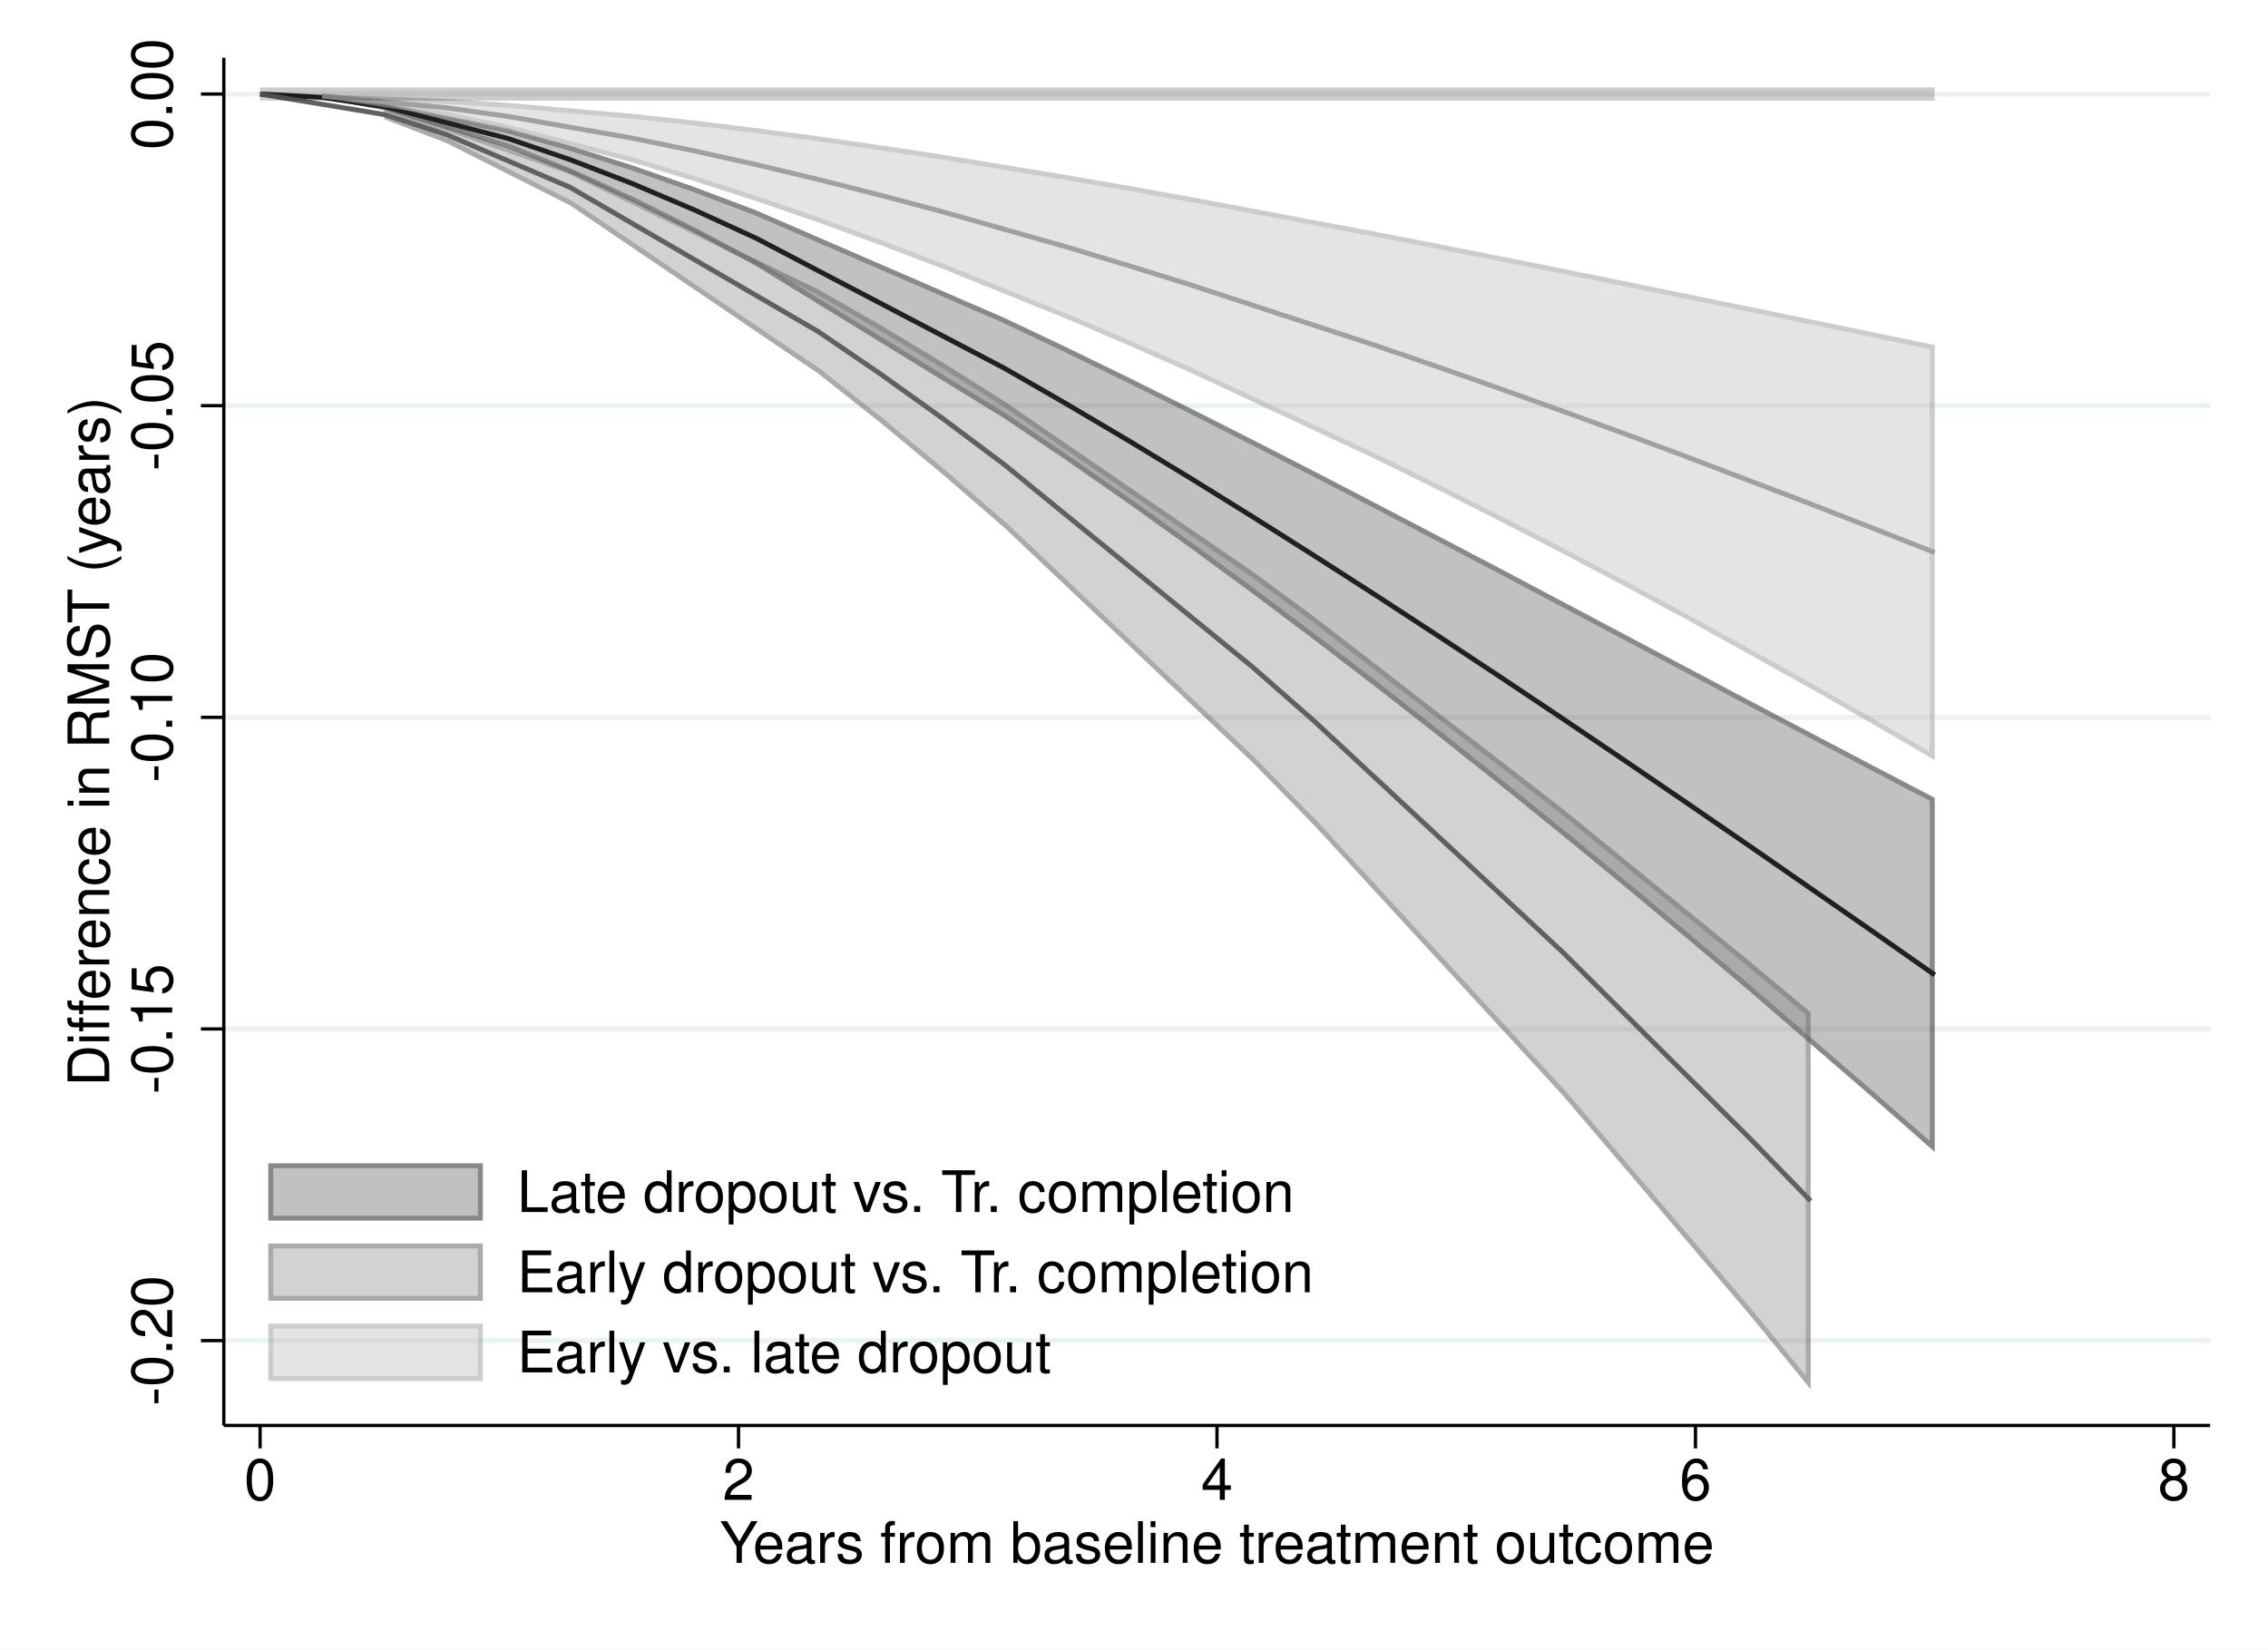
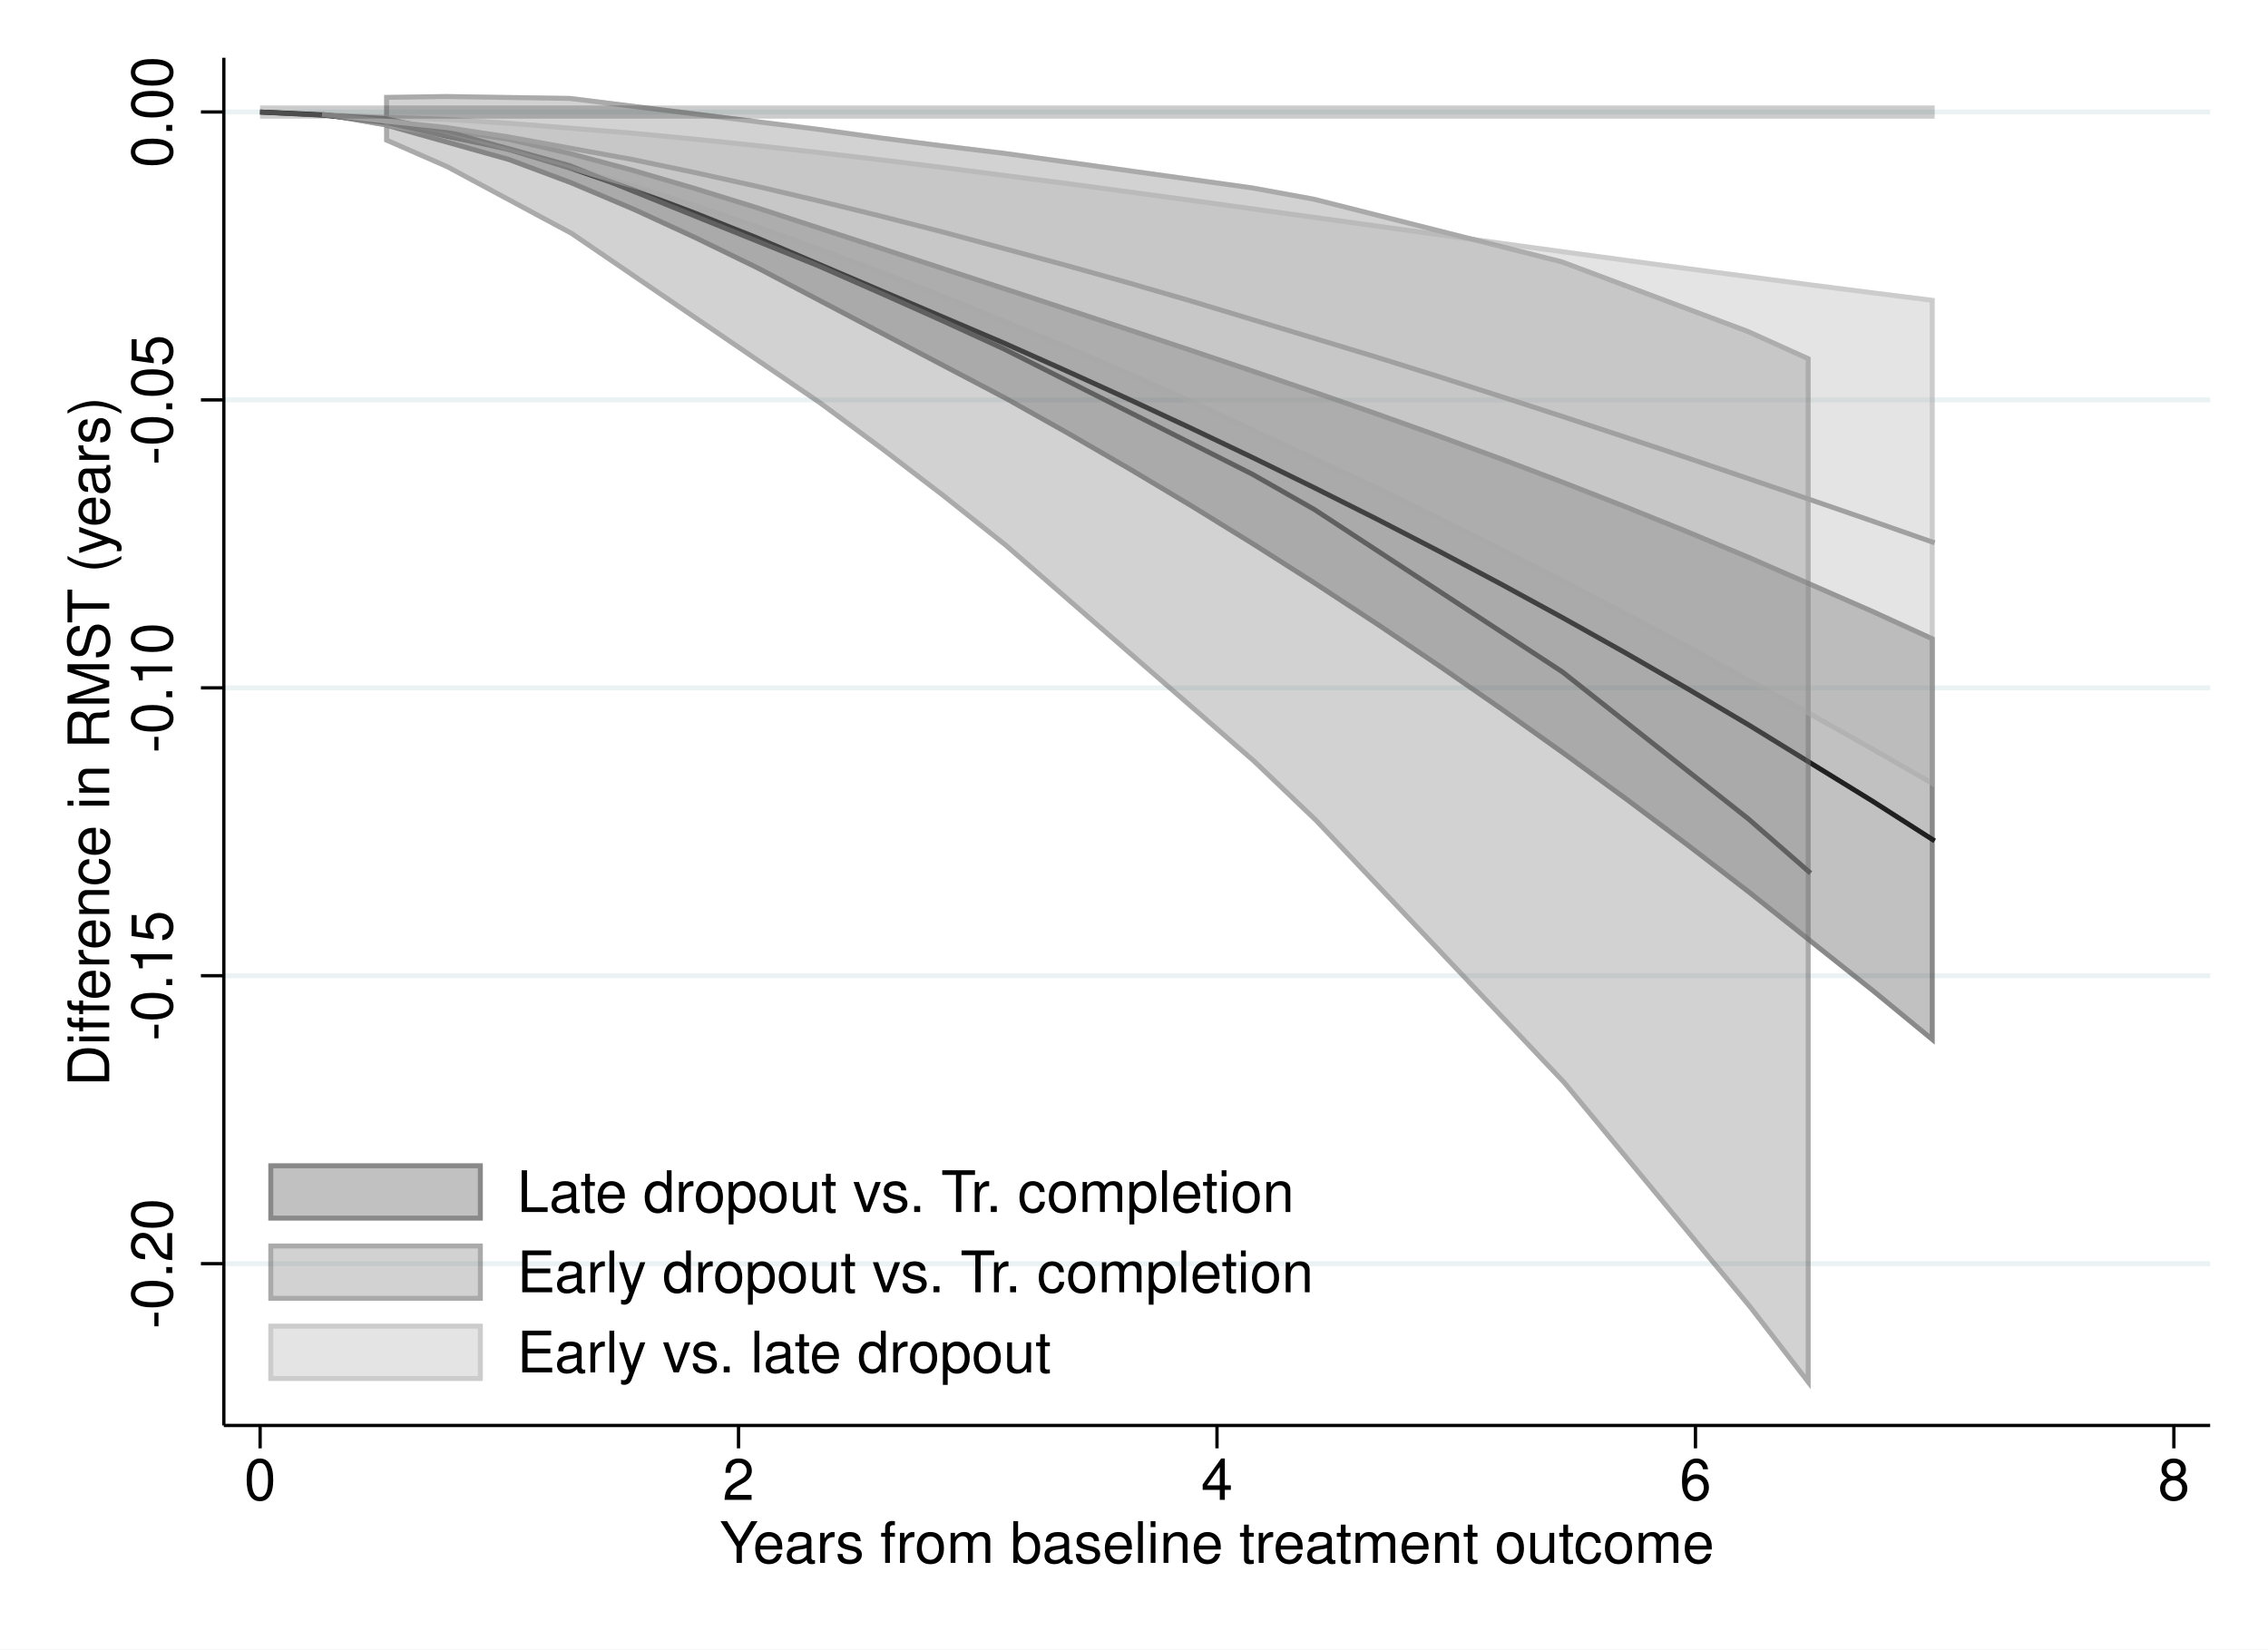
<svg xmlns="http://www.w3.org/2000/svg" xmlns:xlink="http://www.w3.org/1999/xlink" version="1.1" width="5.50in" height="4.00in" viewBox="0 0 3960 2880">
  <rect x="0" y="0" width="3960" height="2880" style="fill:#FFFFFF;stroke:none" />
  <rect x="0.00" y="0.00" width="3959.88" height="2880.00" style="fill:#FFFFFF" />
  <rect x="2.88" y="2.88" width="3954.12" height="2874.24" style="fill:none;stroke:#FFFFFF;stroke-width:5.76" />
  <rect x="390.80" y="100.86" width="3468.22" height="2388.33" style="fill:#FFFFFF" />
  <rect x="393.68" y="103.74" width="3462.46" height="2382.57" style="fill:none;stroke:#FFFFFF;stroke-width:5.76" />
-   <line x1="390.80" y1="2341.05" x2="3859.02" y2="2341.05" style="stroke:#EAF2F3;stroke-width:8.64" />
-   <line x1="390.80" y1="1796.78" x2="3859.02" y2="1796.78" style="stroke:#EAF2F3;stroke-width:8.64" />
-   <line x1="390.80" y1="1252.64" x2="3859.02" y2="1252.64" style="stroke:#EAF2F3;stroke-width:8.64" />
-   <line x1="390.80" y1="708.37" x2="3859.02" y2="708.37" style="stroke:#EAF2F3;stroke-width:8.64" />
-   <line x1="390.80" y1="164.22" x2="3859.02" y2="164.22" style="stroke:#EAF2F3;stroke-width:8.64" />
+   <line x1="390.80" y1="2206.66" x2="3859.02" y2="2206.66" style="stroke:#EAF2F3;stroke-width:8.64" />
+   <line x1="390.80" y1="1703.84" x2="3859.02" y2="1703.84" style="stroke:#EAF2F3;stroke-width:8.64" />
+   <line x1="390.80" y1="1201.16" x2="3859.02" y2="1201.16" style="stroke:#EAF2F3;stroke-width:8.64" />
+   <line x1="390.80" y1="698.34" x2="3859.02" y2="698.34" style="stroke:#EAF2F3;stroke-width:8.64" />
+   <line x1="390.80" y1="195.53" x2="3859.02" y2="195.53" style="stroke:#EAF2F3;stroke-width:8.64" />
  <defs>
-     <path id="path_kYwFolJM" d="M562.44 172.14 L562.44 172.14 L670.73 192.44 L887.29 259.26 L995.57 303.07 L1103.85 352.33 L1212.13 406.28 L1320.54 464.57 L1753.66 730.52 L1861.94 803.66 L1970.22 879.15 L2078.51 956.74 L2186.79 1036.19 L2295.07 1117.50 L2403.35 1200.54 L2511.63 1285.18 L2620.03 1371.32 L2728.32 1458.81 L2836.60 1547.79 L2944.88 1638.13 L3053.16 1729.58 L3269.72 1916.33 L3378.00 2011.37 L3378.00 1393.22 L3269.72 1336.67 L3053.16 1222.69 L2944.88 1165.27 L2836.60 1107.97 L2728.32 1050.55 L2620.03 993.25 L2511.63 936.32 L2403.35 879.64 L2295.07 823.46 L2186.79 767.89 L2078.51 713.07 L1970.22 659.24 L1861.94 606.52 L1753.66 555.16 L1320.54 367.55 L1212.13 326.59 L1103.85 288.72 L995.57 254.44 L887.29 224.37 L670.73 179.94 L562.44 167.81 L562.44 172.14 Z" stroke-linejoin="round" />
+     <path id="path_ApsJZFgU" d="M562.44 203.45 L562.44 203.45 L670.73 221.89 L887.29 282.65 L995.57 323.12 L1103.85 368.91 L1212.13 418.78 L1320.54 471.50 L1753.66 699.09 L1861.94 759.85 L1970.22 822.59 L2078.51 887.32 L2186.79 954.14 L2295.07 1023.07 L2403.35 1094.11 L2511.63 1167.12 L2620.03 1242.24 L2728.32 1319.34 L2836.60 1398.54 L2944.88 1479.60 L3053.16 1562.76 L3269.72 1735.03 L3378.00 1824.13 L3378.00 1112.67 L3269.72 1063.17 L3053.16 968.62 L2944.88 923.45 L2836.60 879.77 L2728.32 837.44 L2620.03 796.48 L2511.63 756.75 L2403.35 718.02 L2295.07 680.40 L2186.79 643.40 L2078.51 607.01 L1970.22 571.00 L1861.94 535.24 L1753.66 499.59 L1320.54 357.90 L1212.13 324.36 L1103.85 292.68 L995.57 263.72 L887.29 238.72 L670.73 205.06 L562.44 197.51 L562.44 203.45 Z" stroke-linejoin="round" />
  </defs>
  <defs>
-     <clipPath id="clipPath_BHQWEWDu">
-       <use xlink:href="#path_kYwFolJM" />
+     <clipPath id="clipPath_rJQXQTFW">
+       <use xlink:href="#path_ApsJZFgU" />
    </clipPath>
  </defs>
-   <use xlink:href="#path_kYwFolJM" style="stroke:none;fill:#4D4D4D;fill-opacity:0.35" />
-   <use xlink:href="#path_kYwFolJM" style="fill:none;stroke:#202020;stroke-opacity:0.35;stroke-width:17.28" clip-path="url(#clipPath_BHQWEWDu)" />
-   <path d=" M454.04 164.22 L562.32 170.04 L670.60 186.25 L887.29 241.94 L995.57 278.82 L1103.85 320.52 L1212.13 366.44 L1320.41 416.06 L1753.54 642.90 L1861.82 705.15 L1970.22 769.25 L2078.51 834.97 L2186.79 902.17 L2295.07 970.60 L2403.35 1040.15 L2511.63 1110.81 L2619.91 1182.34 L2728.19 1254.74 L2836.47 1327.88 L2944.76 1401.76 L3053.04 1476.14 L3269.72 1626.50 L3378.00 1702.36" stroke-linejoin="round" style="fill:none;stroke:#202020;stroke-width:8.64" />
+   <use xlink:href="#path_ApsJZFgU" style="stroke:none;fill:#4D4D4D;fill-opacity:0.35" />
+   <use xlink:href="#path_ApsJZFgU" style="fill:none;stroke:#202020;stroke-opacity:0.35;stroke-width:17.28" clip-path="url(#clipPath_rJQXQTFW)" />
+   <path d=" M454.04 195.65 L562.32 200.48 L670.60 213.48 L887.29 260.75 L995.57 293.42 L1103.85 330.79 L1212.13 371.63 L1320.41 414.82 L1753.54 599.34 L1861.82 647.60 L1970.22 696.86 L2078.51 747.23 L2186.79 798.83 L2295.07 851.80 L2403.35 906.13 L2511.63 962.06 L2619.91 1019.48 L2728.19 1078.51 L2836.47 1139.15 L2944.76 1201.65 L3053.04 1265.75 L3269.72 1399.16 L3378.00 1468.46" stroke-linejoin="round" style="fill:none;stroke:#202020;stroke-width:8.64" />
  <defs>
-     <path id="path_ryiwYvDg" d="M670.73 207.91 L670.73 207.91 L779.01 249.49 L995.57 358.76 L1428.82 652.43 L1537.10 738.07 L1645.38 827.79 L1753.66 921.47 L2186.79 1331.10 L2295.07 1441.61 L2728.32 1912.37 L3053.16 2293.65 L3161.44 2425.82 L3161.44 1767.82 L3053.16 1677.36 L2728.32 1412.28 L2295.07 1077.52 L2186.79 997.95 L1753.66 700.82 L1645.38 632.75 L1537.10 567.54 L1428.82 505.53 L995.57 295.52 L779.01 219.91 L670.73 191.94 L670.73 207.91 Z" stroke-linejoin="round" />
+     <path id="path_tytLPlyb" d="M670.73 247.51 L670.73 247.51 L779.01 294.91 L995.57 411.11 L1428.82 706.51 L1537.10 786.58 L1645.38 869.49 L1753.66 955.63 L2186.79 1332.33 L2295.07 1435.79 L2728.32 1893.56 L3053.16 2285.61 L3161.44 2425.82 L3161.44 623.60 L3053.16 574.71 L2728.32 453.19 L2295.07 343.66 L2186.79 323.86 L1753.66 263.47 L1645.38 250.35 L1537.10 236.49 L1428.82 221.52 L995.57 167.56 L779.01 164.22 L670.73 165.83 L670.73 247.51 Z" stroke-linejoin="round" />
  </defs>
  <defs>
-     <clipPath id="clipPath_mhOAYVjz">
-       <use xlink:href="#path_ryiwYvDg" />
+     <clipPath id="clipPath_ehUJSgsm">
+       <use xlink:href="#path_tytLPlyb" />
    </clipPath>
  </defs>
-   <use xlink:href="#path_ryiwYvDg" style="stroke:none;fill:#808080;fill-opacity:0.35" />
-   <use xlink:href="#path_ryiwYvDg" style="fill:none;stroke:#606060;stroke-opacity:0.35;stroke-width:17.28" clip-path="url(#clipPath_mhOAYVjz)" />
-   <path d=" M454.04 164.22 L670.60 199.99 L779.01 234.76 L995.57 327.21 L1428.69 579.04 L1536.97 652.80 L1645.26 730.27 L1753.54 811.21 L2186.79 1164.65 L2295.07 1259.57 L2728.19 1662.39 L3053.04 1985.63 L3161.32 2096.89" stroke-linejoin="round" style="fill:none;stroke:#606060;stroke-width:8.64" />
+   <use xlink:href="#path_tytLPlyb" style="stroke:none;fill:#808080;fill-opacity:0.35" />
+   <use xlink:href="#path_tytLPlyb" style="fill:none;stroke:#606060;stroke-opacity:0.35;stroke-width:17.28" clip-path="url(#clipPath_ehUJSgsm)" />
+   <path d=" M454.04 195.65 L670.60 206.79 L779.01 229.56 L995.57 289.46 L1428.69 464.08 L1536.97 511.60 L1645.26 559.99 L1753.54 609.61 L2186.79 828.16 L2295.07 889.79 L2728.19 1173.43 L3053.04 1430.22 L3161.32 1524.77" stroke-linejoin="round" style="fill:none;stroke:#606060;stroke-width:8.64" />
  <defs>
-     <path id="path_jUGorivc" d="M562.44 170.53 L562.44 170.53 L779.01 203.58 L887.29 226.84 L1103.85 283.52 L1212.13 316.19 L1320.54 351.21 L1428.82 388.46 L1537.10 427.82 L1645.38 469.03 L1861.94 556.64 L1970.22 602.81 L2078.51 650.57 L2403.35 802.42 L2511.63 855.76 L2620.03 910.46 L2728.32 966.39 L2836.60 1023.44 L2944.88 1081.86 L3161.44 1202.15 L3269.72 1264.15 L3378.00 1327.26 L3378.00 602.56 L3269.72 580.16 L3161.44 557.76 L2944.88 513.33 L2836.60 491.18 L2728.32 469.27 L2620.03 447.62 L2511.63 426.21 L2403.35 405.05 L2078.51 343.91 L1970.22 324.48 L1861.94 305.67 L1645.38 270.15 L1537.10 253.70 L1428.82 238.10 L1320.54 223.75 L1212.13 210.51 L1103.85 198.75 L887.29 179.69 L779.01 172.76 L562.44 164.96 L562.44 170.53 Z" stroke-linejoin="round" />
+     <path id="path_eEuTyHCF" d="M562.44 202.83 L562.44 202.83 L779.01 240.83 L887.29 266.94 L1103.85 328.69 L1212.13 363.47 L1320.54 400.22 L1428.82 438.95 L1537.10 479.55 L1645.38 521.75 L1861.94 610.60 L1970.22 657.13 L2078.51 705.15 L2403.35 856.62 L2511.63 909.59 L2620.03 963.80 L2728.32 1019.24 L2836.60 1075.67 L2944.88 1133.34 L3161.44 1252.14 L3269.72 1313.15 L3378.00 1375.28 L3378.00 520.63 L3269.72 507.02 L3161.44 493.16 L2944.88 464.57 L2836.60 449.97 L2728.32 435.24 L2620.03 420.39 L2511.63 405.42 L2403.35 390.32 L2078.51 345.40 L1970.22 330.67 L1861.94 316.07 L1645.38 288.10 L1537.10 274.73 L1428.82 261.99 L1320.54 249.86 L1212.13 238.60 L1103.85 228.20 L887.29 210.88 L779.01 204.19 L562.44 196.40 L562.44 202.83 Z" stroke-linejoin="round" />
  </defs>
  <defs>
-     <clipPath id="clipPath_tNergnhD">
-       <use xlink:href="#path_jUGorivc" />
+     <clipPath id="clipPath_UpyKDEsl">
+       <use xlink:href="#path_eEuTyHCF" />
    </clipPath>
  </defs>
-   <use xlink:href="#path_jUGorivc" style="stroke:none;fill:#B3B3B3;fill-opacity:0.35" />
-   <use xlink:href="#path_jUGorivc" style="fill:none;stroke:#A0A0A0;stroke-opacity:0.35;stroke-width:17.28" clip-path="url(#clipPath_tNergnhD)" />
-   <path d=" M562.32 167.81 L779.01 188.23 L887.29 203.33 L1103.85 241.20 L1212.13 263.47 L1320.41 287.48 L1428.69 313.34 L1536.97 340.82 L1645.26 369.65 L1861.82 431.16 L1970.22 463.71 L2078.51 497.37 L2403.35 603.80 L2511.63 641.05 L2619.91 679.04 L2728.19 717.90 L2836.47 757.37 L2944.76 797.59 L3161.32 880.01 L3269.72 922.21 L3378.00 964.91" stroke-linejoin="round" style="fill:none;stroke:#A0A0A0;stroke-width:8.64" />
-   <path d=" M454.04 164.22 L562.32 164.22 L670.60 164.22 L779.01 164.22 L887.29 164.22 L995.57 164.22 L1103.85 164.22 L1212.13 164.22 L1320.41 164.22 L1428.69 164.22 L1536.97 164.22 L1645.26 164.22 L1753.54 164.22 L1861.82 164.22 L1970.22 164.22 L2078.51 164.22 L2186.79 164.22 L2295.07 164.22 L2403.35 164.22 L2511.63 164.22 L2619.91 164.22 L2728.19 164.22 L2836.47 164.22 L2944.76 164.22 L3053.04 164.22 L3161.32 164.22 L3269.72 164.22 L3378.00 164.22" stroke-linejoin="round" style="fill:none;stroke:#000000;stroke-opacity:0.20;stroke-width:23.04" />
+   <use xlink:href="#path_eEuTyHCF" style="stroke:none;fill:#B3B3B3;fill-opacity:0.35" />
+   <use xlink:href="#path_eEuTyHCF" style="fill:none;stroke:#A0A0A0;stroke-opacity:0.35;stroke-width:17.28" clip-path="url(#clipPath_UpyKDEsl)" />
+   <path d=" M562.32 199.74 L779.01 222.63 L887.29 238.97 L1103.85 278.45 L1212.13 301.09 L1320.41 325.10 L1428.69 350.59 L1536.97 377.20 L1645.26 404.92 L1861.82 463.46 L1970.22 493.90 L2078.51 525.34 L2403.35 623.60 L2511.63 657.50 L2619.91 692.16 L2728.19 727.30 L2836.47 762.94 L2944.76 799.08 L3161.32 872.71 L3269.72 910.09 L3378.00 947.95" stroke-linejoin="round" style="fill:none;stroke:#A0A0A0;stroke-width:8.64" />
+   <path d=" M454.04 195.65 L562.32 195.65 L670.60 195.65 L779.01 195.65 L887.29 195.65 L995.57 195.65 L1103.85 195.65 L1212.13 195.65 L1320.41 195.65 L1428.69 195.65 L1536.97 195.65 L1645.26 195.65 L1753.54 195.65 L1861.82 195.65 L1970.22 195.65 L2078.51 195.65 L2186.79 195.65 L2295.07 195.65 L2403.35 195.65 L2511.63 195.65 L2619.91 195.65 L2728.19 195.65 L2836.47 195.65 L2944.76 195.65 L3053.04 195.65 L3161.32 195.65 L3269.72 195.65 L3378.00 195.65" stroke-linejoin="round" style="fill:none;stroke:#000000;stroke-opacity:0.20;stroke-width:23.04" />
  <line x1="390.80" y1="2489.19" x2="390.80" y2="100.86" style="stroke:#000000;stroke-width:5.76" />
-   <line x1="390.80" y1="2341.05" x2="350.83" y2="2341.05" style="stroke:#000000;stroke-width:5.76" />
-   <text x="300.72" y="2341.05" style="font-family:'Helvetica';font-size:99.99px;fill:#000000" transform="rotate(-90 300.72,2341.05)" text-anchor="middle">-0.20</text>
-   <line x1="390.80" y1="1796.78" x2="350.83" y2="1796.78" style="stroke:#000000;stroke-width:5.76" />
-   <text x="300.72" y="1796.78" style="font-family:'Helvetica';font-size:99.99px;fill:#000000" transform="rotate(-90 300.72,1796.78)" text-anchor="middle">-0.15</text>
-   <line x1="390.80" y1="1252.64" x2="350.83" y2="1252.64" style="stroke:#000000;stroke-width:5.76" />
-   <text x="300.72" y="1252.64" style="font-family:'Helvetica';font-size:99.99px;fill:#000000" transform="rotate(-90 300.72,1252.64)" text-anchor="middle">-0.10</text>
-   <line x1="390.80" y1="708.37" x2="350.83" y2="708.37" style="stroke:#000000;stroke-width:5.76" />
-   <text x="300.72" y="708.37" style="font-family:'Helvetica';font-size:99.99px;fill:#000000" transform="rotate(-90 300.72,708.37)" text-anchor="middle">-0.05</text>
-   <line x1="390.80" y1="164.22" x2="350.83" y2="164.22" style="stroke:#000000;stroke-width:5.76" />
-   <text x="300.72" y="164.22" style="font-family:'Helvetica';font-size:99.99px;fill:#000000" transform="rotate(-90 300.72,164.22)" text-anchor="middle">0.00</text>
+   <line x1="390.80" y1="2206.66" x2="350.83" y2="2206.66" style="stroke:#000000;stroke-width:5.76" />
+   <text x="300.72" y="2206.66" style="font-family:'Helvetica';font-size:99.99px;fill:#000000" transform="rotate(-90 300.72,2206.66)" text-anchor="middle">-0.20</text>
+   <line x1="390.80" y1="1703.84" x2="350.83" y2="1703.84" style="stroke:#000000;stroke-width:5.76" />
+   <text x="300.72" y="1703.84" style="font-family:'Helvetica';font-size:99.99px;fill:#000000" transform="rotate(-90 300.72,1703.84)" text-anchor="middle">-0.15</text>
+   <line x1="390.80" y1="1201.16" x2="350.83" y2="1201.16" style="stroke:#000000;stroke-width:5.76" />
+   <text x="300.72" y="1201.16" style="font-family:'Helvetica';font-size:99.99px;fill:#000000" transform="rotate(-90 300.72,1201.16)" text-anchor="middle">-0.10</text>
+   <line x1="390.80" y1="698.34" x2="350.83" y2="698.34" style="stroke:#000000;stroke-width:5.76" />
+   <text x="300.72" y="698.34" style="font-family:'Helvetica';font-size:99.99px;fill:#000000" transform="rotate(-90 300.72,698.34)" text-anchor="middle">-0.05</text>
+   <line x1="390.80" y1="195.53" x2="350.83" y2="195.53" style="stroke:#000000;stroke-width:5.76" />
+   <text x="300.72" y="195.53" style="font-family:'Helvetica';font-size:99.99px;fill:#000000" transform="rotate(-90 300.72,195.53)" text-anchor="middle">0.00</text>
  <text x="190.71" y="1294.96" style="font-family:'Helvetica';font-size:99.99px;fill:#000000" transform="rotate(-90 190.71,1294.96)" text-anchor="middle">Difference in RMST (years)</text>
  <line x1="390.80" y1="2489.19" x2="3859.02" y2="2489.19" style="stroke:#000000;stroke-width:5.76" />
  <line x1="454.16" y1="2489.19" x2="454.16" y2="2529.16" style="stroke:#000000;stroke-width:5.76" />
  <text x="454.16" y="2619.14" style="font-family:'Helvetica';font-size:99.99px;fill:#000000" text-anchor="middle">0</text>
  <line x1="1289.47" y1="2489.19" x2="1289.47" y2="2529.16" style="stroke:#000000;stroke-width:5.76" />
  <text x="1289.47" y="2619.14" style="font-family:'Helvetica';font-size:99.99px;fill:#000000" text-anchor="middle">2</text>
  <line x1="2124.91" y1="2489.19" x2="2124.91" y2="2529.16" style="stroke:#000000;stroke-width:5.76" />
  <text x="2124.91" y="2619.14" style="font-family:'Helvetica';font-size:99.99px;fill:#000000" text-anchor="middle">4</text>
  <line x1="2960.35" y1="2489.19" x2="2960.35" y2="2529.16" style="stroke:#000000;stroke-width:5.76" />
  <text x="2960.35" y="2619.14" style="font-family:'Helvetica';font-size:99.99px;fill:#000000" text-anchor="middle">6</text>
  <line x1="3795.66" y1="2489.19" x2="3795.66" y2="2529.16" style="stroke:#000000;stroke-width:5.76" />
  <text x="3795.66" y="2619.14" style="font-family:'Helvetica';font-size:99.99px;fill:#000000" text-anchor="middle">8</text>
  <text x="2124.91" y="2729.16" style="font-family:'Helvetica';font-size:99.99px;fill:#000000" text-anchor="middle">Years from baseline treatment outcome</text>
  <rect x="468.52" y="2031.42" width="374.47" height="99.99" style="fill:#4D4D4D;fill-opacity:0.35" />
  <rect x="472.84" y="2035.74" width="365.83" height="91.35" style="fill:none;stroke:#202020;stroke-opacity:0.35;stroke-width:8.64" />
  <rect x="468.52" y="2171.51" width="374.47" height="99.99" style="fill:#808080;fill-opacity:0.35" />
  <rect x="472.84" y="2175.83" width="365.83" height="91.35" style="fill:none;stroke:#606060;stroke-opacity:0.35;stroke-width:8.64" />
  <rect x="468.52" y="2311.47" width="374.47" height="99.99" style="fill:#B3B3B3;fill-opacity:0.35" />
  <rect x="472.84" y="2315.79" width="365.83" height="91.35" style="fill:none;stroke:#A0A0A0;stroke-opacity:0.35;stroke-width:8.64" />
  <text x="902.88" y="2116.44" style="font-family:'Helvetica';font-size:99.99px;fill:#000000">Late dropout vs. Tr. completion</text>
  <text x="902.88" y="2256.53" style="font-family:'Helvetica';font-size:99.99px;fill:#000000">Early dropout vs. Tr. completion</text>
  <text x="902.88" y="2396.50" style="font-family:'Helvetica';font-size:99.99px;fill:#000000">Early vs. late dropout</text>
</svg>
